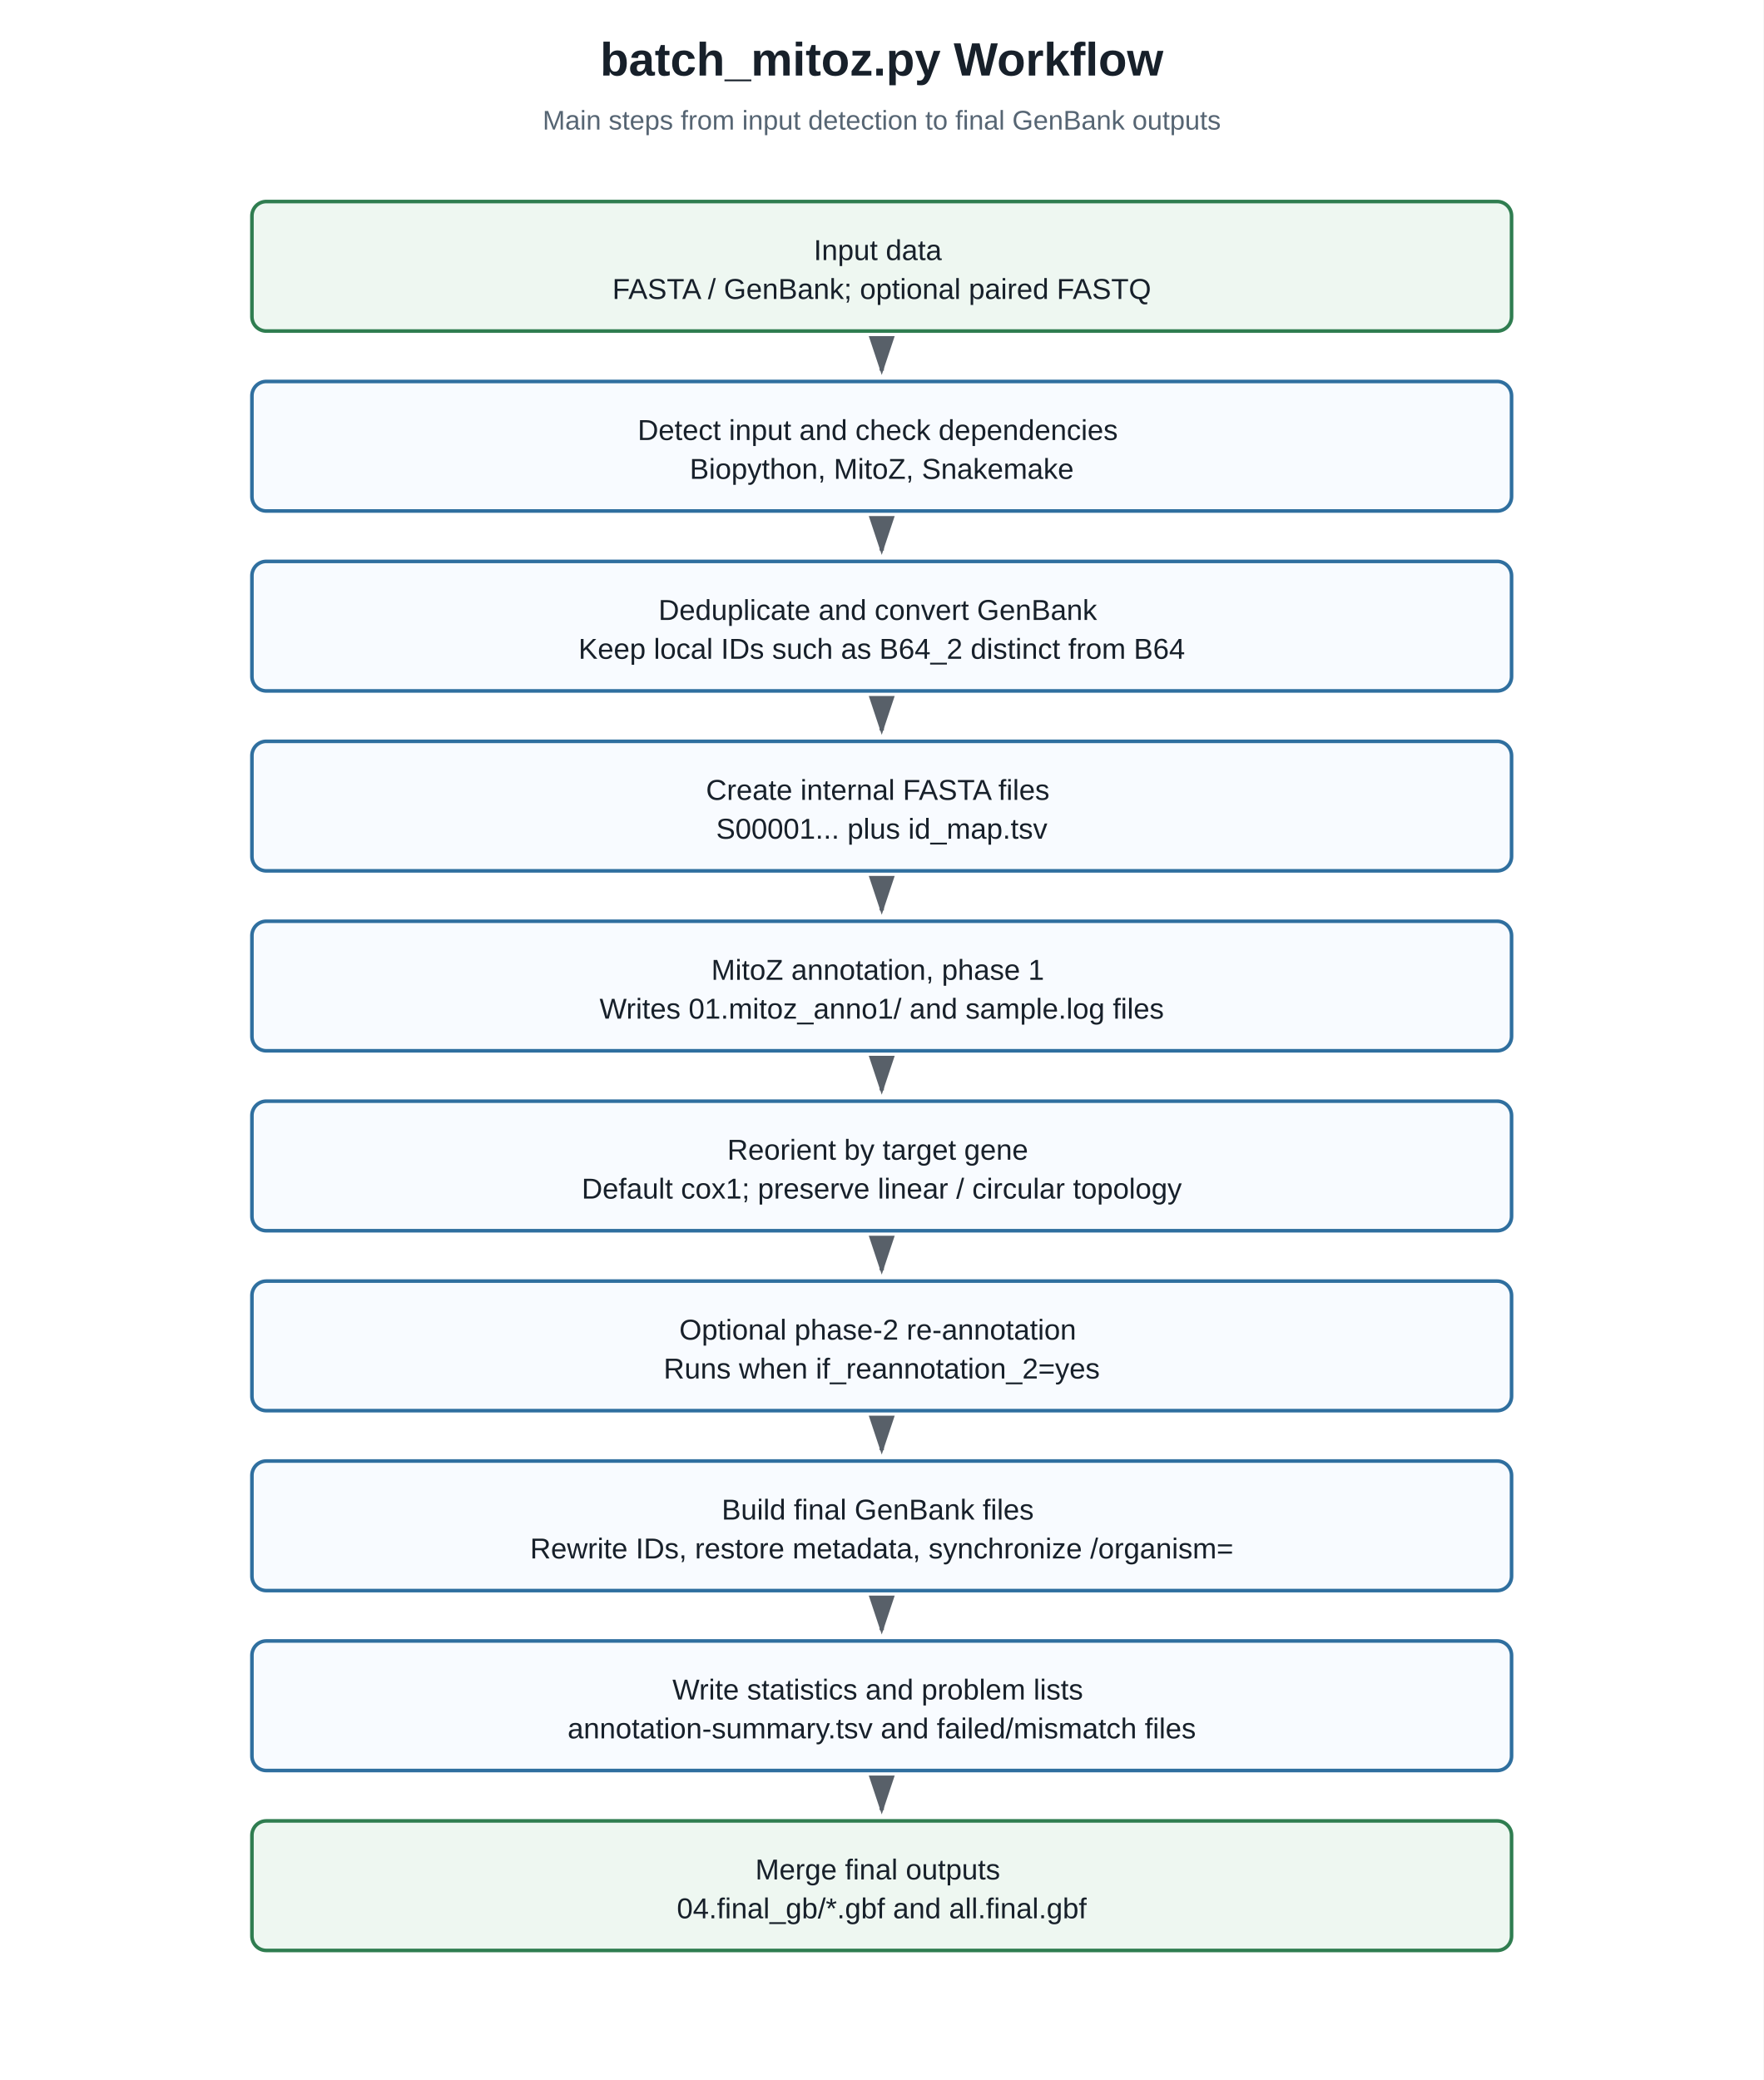
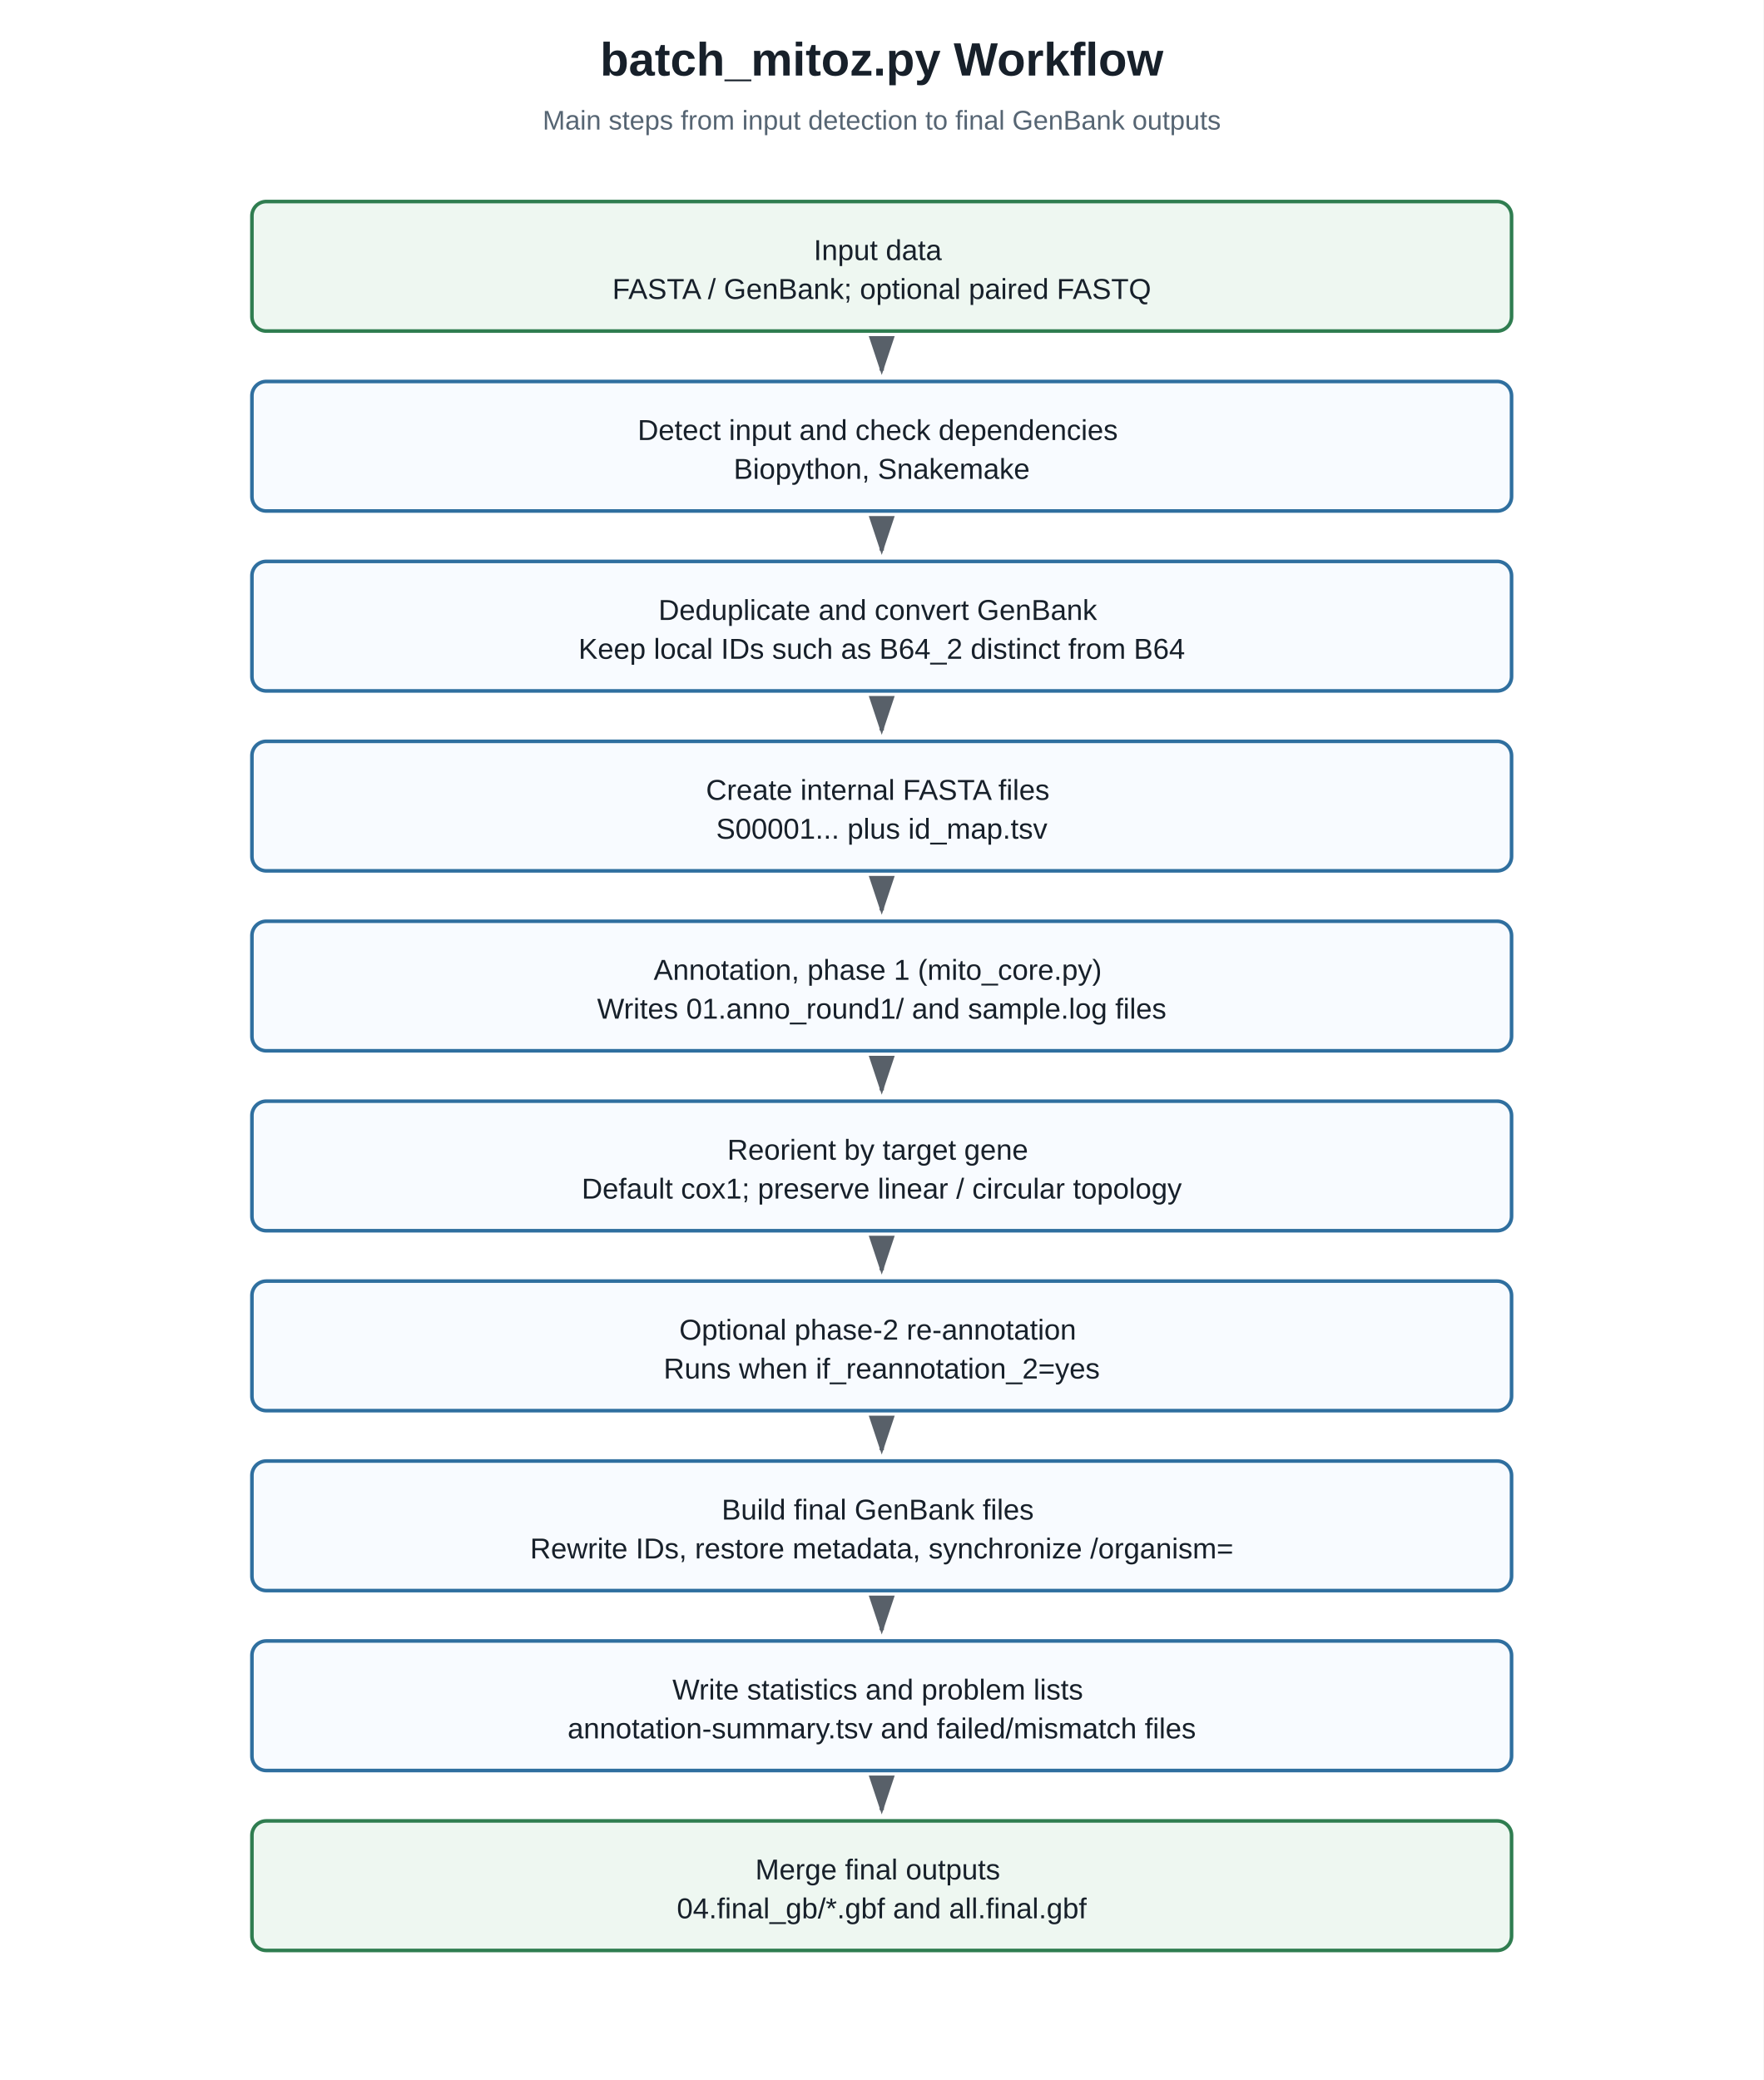
<svg xmlns="http://www.w3.org/2000/svg" width="980" height="1156" viewBox="0 0 980 1156" role="img" aria-label="batch_mitoz.py Workflow">
  <defs>
    <style>
text { font-family: Arial, Helvetica, sans-serif; fill: #17202a; }
.title { font-weight: 700; }
.subtitle { fill: #566573; }
.node { fill: #f8fbff; stroke: #2f6f9f; stroke-width: 2; rx: 8; }
.node-accent { fill: #eef7f1; stroke: #2f7d50; stroke-width: 2; rx: 8; }
.arrow { stroke: #586069; stroke-width: 2.4; fill: none; marker-end: url(#arrowhead); }
</style>
    <marker id="arrowhead" markerWidth="10" markerHeight="10" refX="8" refY="3" orient="auto" markerUnits="strokeWidth">
      <path d="M0,0 L0,6 L9,3 z" fill="#586069" />
    </marker>
  </defs>
  <rect x="0" y="0" width="980" height="100%" fill="#ffffff" />
  <text class="title" x="490" y="42" font-size="26" text-anchor="middle">batch_mitoz.py Workflow</text>
  <text class="subtitle" x="490" y="72" font-size="15" text-anchor="middle">Main steps from input detection to final GenBank outputs</text>
  <rect class="node-accent" x="140" y="112" width="700" height="72" />
  <text x="490" y="140" font-size="16" text-anchor="middle" dominant-baseline="middle">
    <tspan x="490" dy="0">Input data</tspan>
    <tspan x="490" dy="1.35em">FASTA / GenBank; optional paired FASTQ</tspan>
  </text>
  <path class="arrow" d="M 490 189 L 490 206" />
  <rect class="node" x="140" y="212" width="700" height="72" />
  <text x="490" y="240" font-size="16" text-anchor="middle" dominant-baseline="middle">
    <tspan x="490" dy="0">Detect input and check dependencies</tspan>
-     <tspan x="490" dy="1.35em">Biopython, MitoZ, Snakemake</tspan>
+     <tspan x="490" dy="1.35em">Biopython, Snakemake</tspan>
  </text>
  <path class="arrow" d="M 490 289 L 490 306" />
  <rect class="node" x="140" y="312" width="700" height="72" />
  <text x="490" y="340" font-size="16" text-anchor="middle" dominant-baseline="middle">
    <tspan x="490" dy="0">Deduplicate and convert GenBank</tspan>
    <tspan x="490" dy="1.35em">Keep local IDs such as B64_2 distinct from B64</tspan>
  </text>
  <path class="arrow" d="M 490 389 L 490 406" />
  <rect class="node" x="140" y="412" width="700" height="72" />
  <text x="490" y="440" font-size="16" text-anchor="middle" dominant-baseline="middle">
    <tspan x="490" dy="0">Create internal FASTA files</tspan>
    <tspan x="490" dy="1.35em">S00001... plus id_map.tsv</tspan>
  </text>
  <path class="arrow" d="M 490 489 L 490 506" />
  <rect class="node" x="140" y="512" width="700" height="72" />
  <text x="490" y="540" font-size="16" text-anchor="middle" dominant-baseline="middle">
-     <tspan x="490" dy="0">MitoZ annotation, phase 1</tspan>
-     <tspan x="490" dy="1.35em">Writes 01.mitoz_anno1/ and sample.log files</tspan>
+     <tspan x="490" dy="0">Annotation, phase 1 (mito_core.py)</tspan>
+     <tspan x="490" dy="1.35em">Writes 01.anno_round1/ and sample.log files</tspan>
  </text>
  <path class="arrow" d="M 490 589 L 490 606" />
  <rect class="node" x="140" y="612" width="700" height="72" />
  <text x="490" y="640" font-size="16" text-anchor="middle" dominant-baseline="middle">
    <tspan x="490" dy="0">Reorient by target gene</tspan>
    <tspan x="490" dy="1.35em">Default cox1; preserve linear / circular topology</tspan>
  </text>
  <path class="arrow" d="M 490 689 L 490 706" />
  <rect class="node" x="140" y="712" width="700" height="72" />
  <text x="490" y="740" font-size="16" text-anchor="middle" dominant-baseline="middle">
    <tspan x="490" dy="0">Optional phase-2 re-annotation</tspan>
    <tspan x="490" dy="1.35em">Runs when if_reannotation_2=yes</tspan>
  </text>
  <path class="arrow" d="M 490 789 L 490 806" />
  <rect class="node" x="140" y="812" width="700" height="72" />
  <text x="490" y="840" font-size="16" text-anchor="middle" dominant-baseline="middle">
    <tspan x="490" dy="0">Build final GenBank files</tspan>
    <tspan x="490" dy="1.35em">Rewrite IDs, restore metadata, synchronize /organism=</tspan>
  </text>
  <path class="arrow" d="M 490 889 L 490 906" />
  <rect class="node" x="140" y="912" width="700" height="72" />
  <text x="490" y="940" font-size="16" text-anchor="middle" dominant-baseline="middle">
    <tspan x="490" dy="0">Write statistics and problem lists</tspan>
    <tspan x="490" dy="1.35em">annotation-summary.tsv and failed/mismatch files</tspan>
  </text>
  <path class="arrow" d="M 490 989 L 490 1006" />
  <rect class="node-accent" x="140" y="1012" width="700" height="72" />
  <text x="490" y="1040" font-size="16" text-anchor="middle" dominant-baseline="middle">
    <tspan x="490" dy="0">Merge final outputs</tspan>
    <tspan x="490" dy="1.35em">04.final_gb/*.gbf and all.final.gbf</tspan>
  </text>
</svg>
